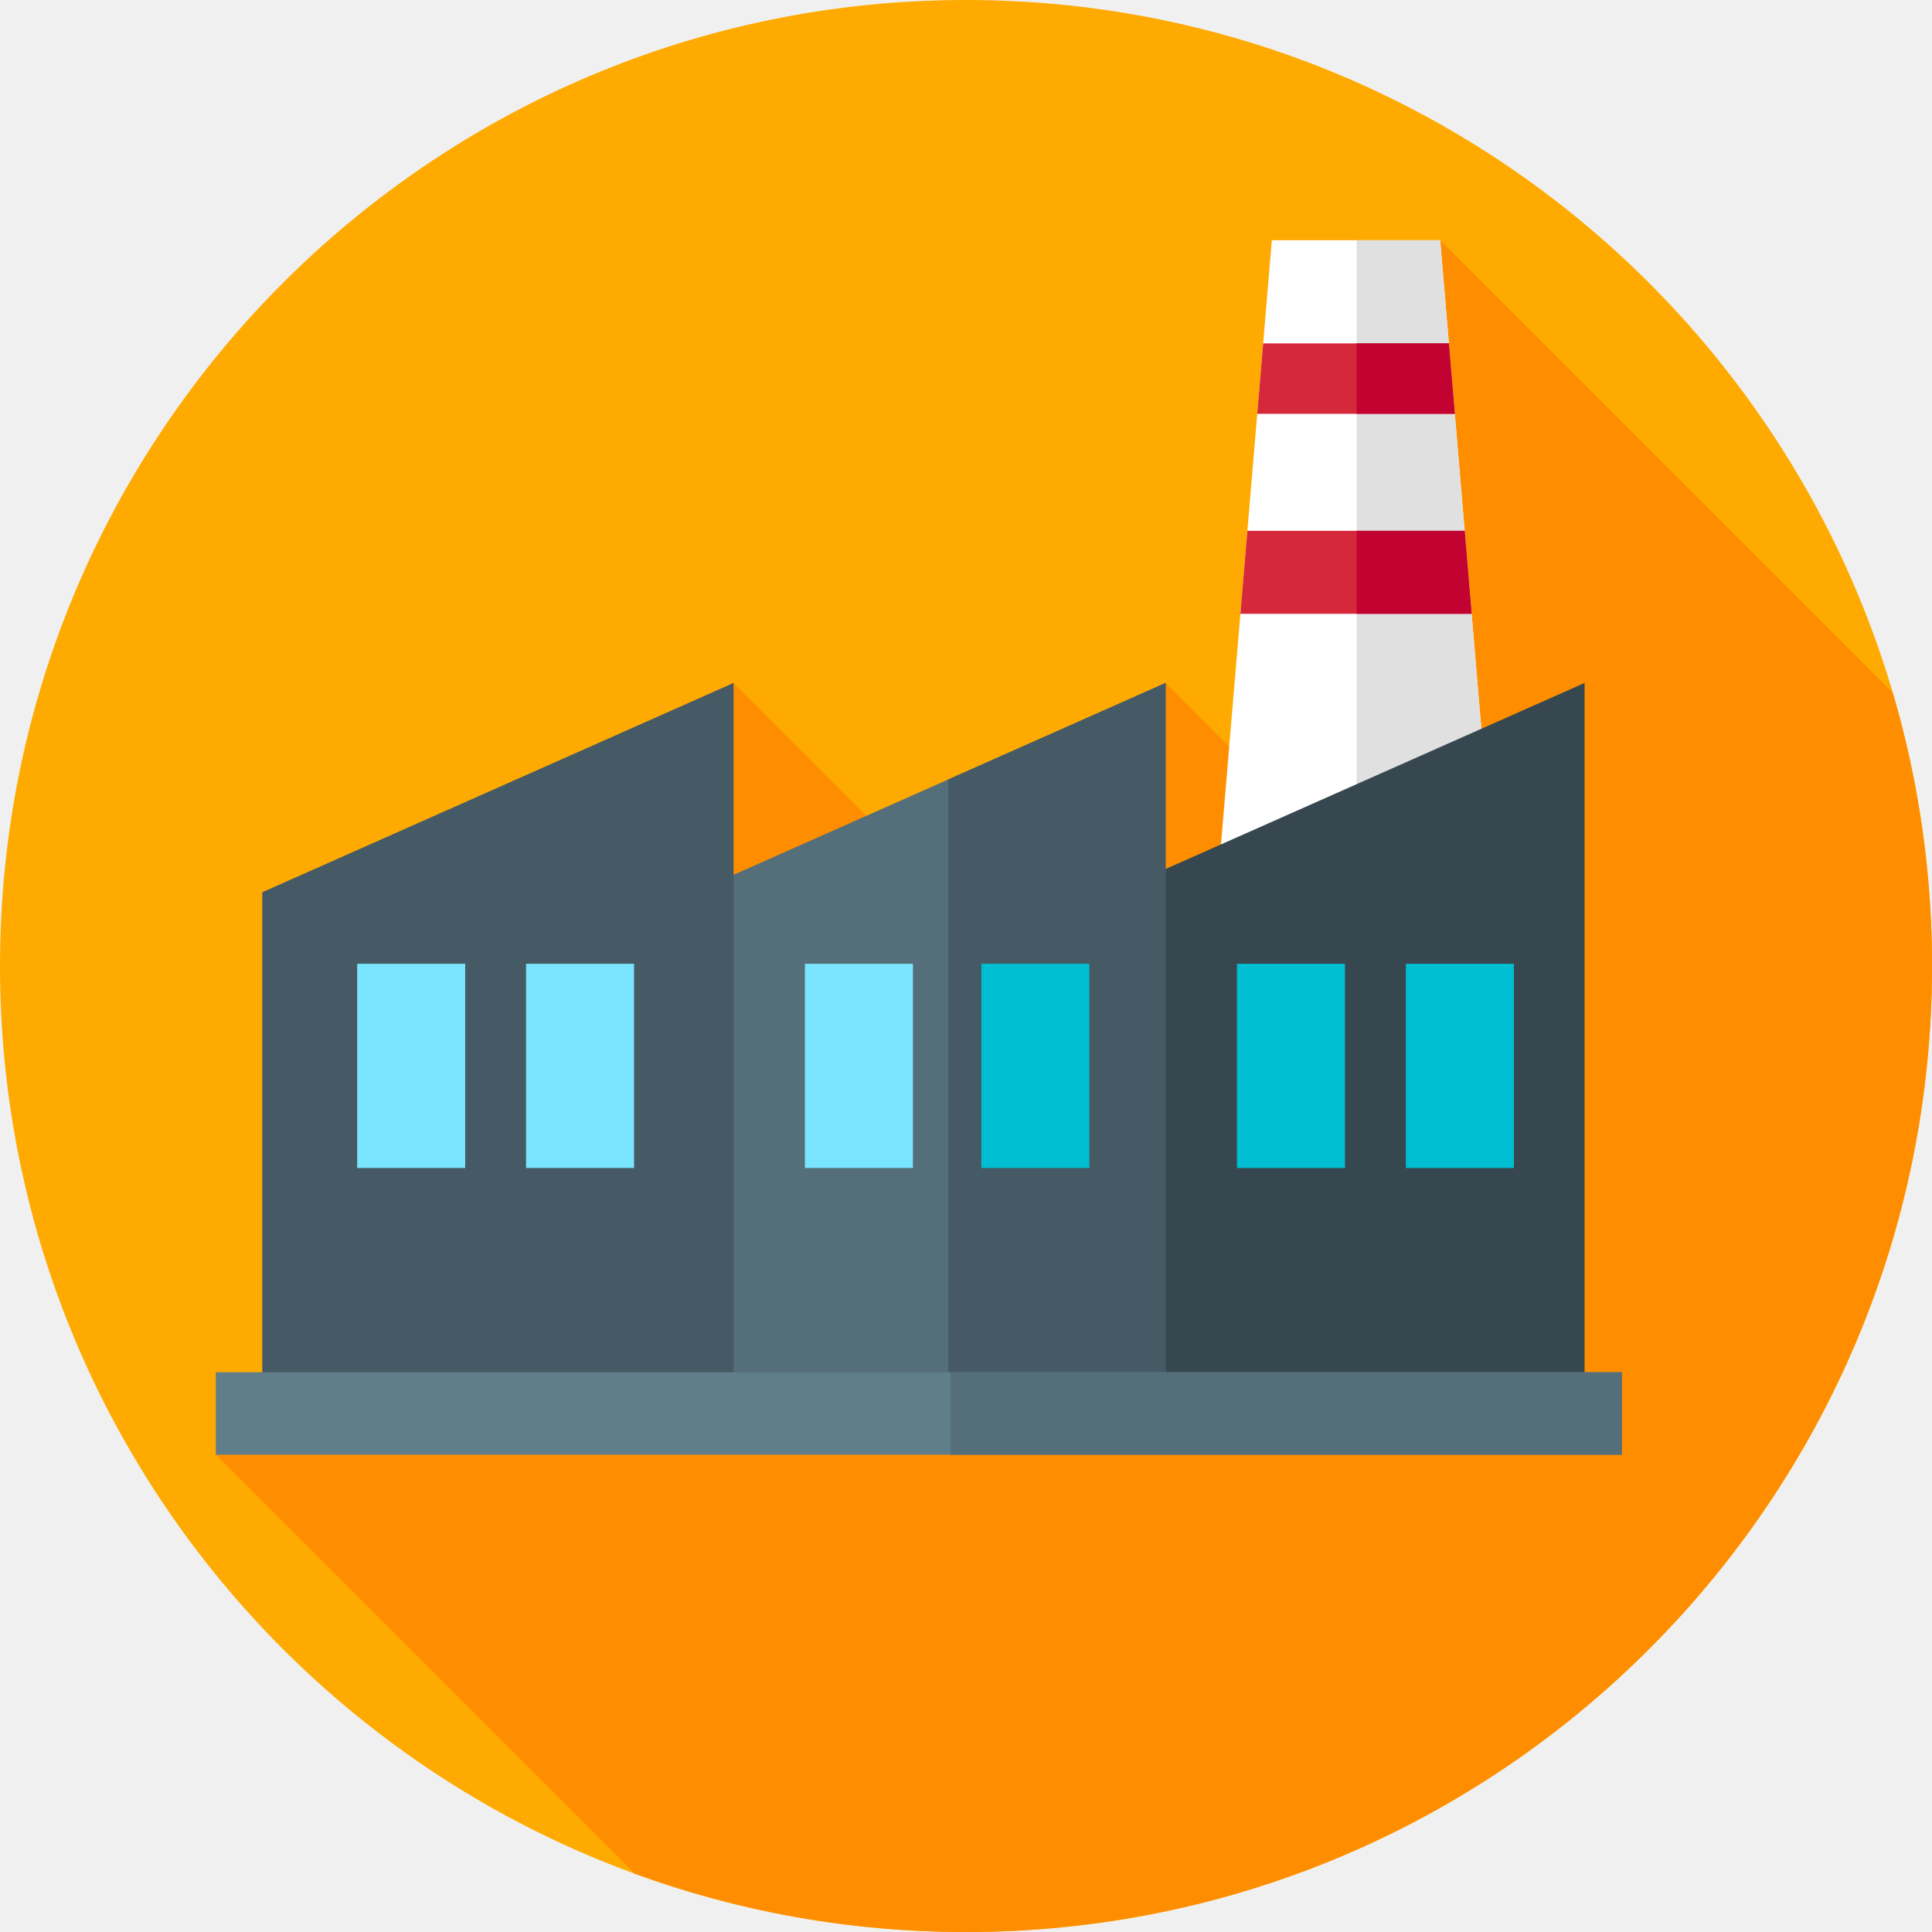
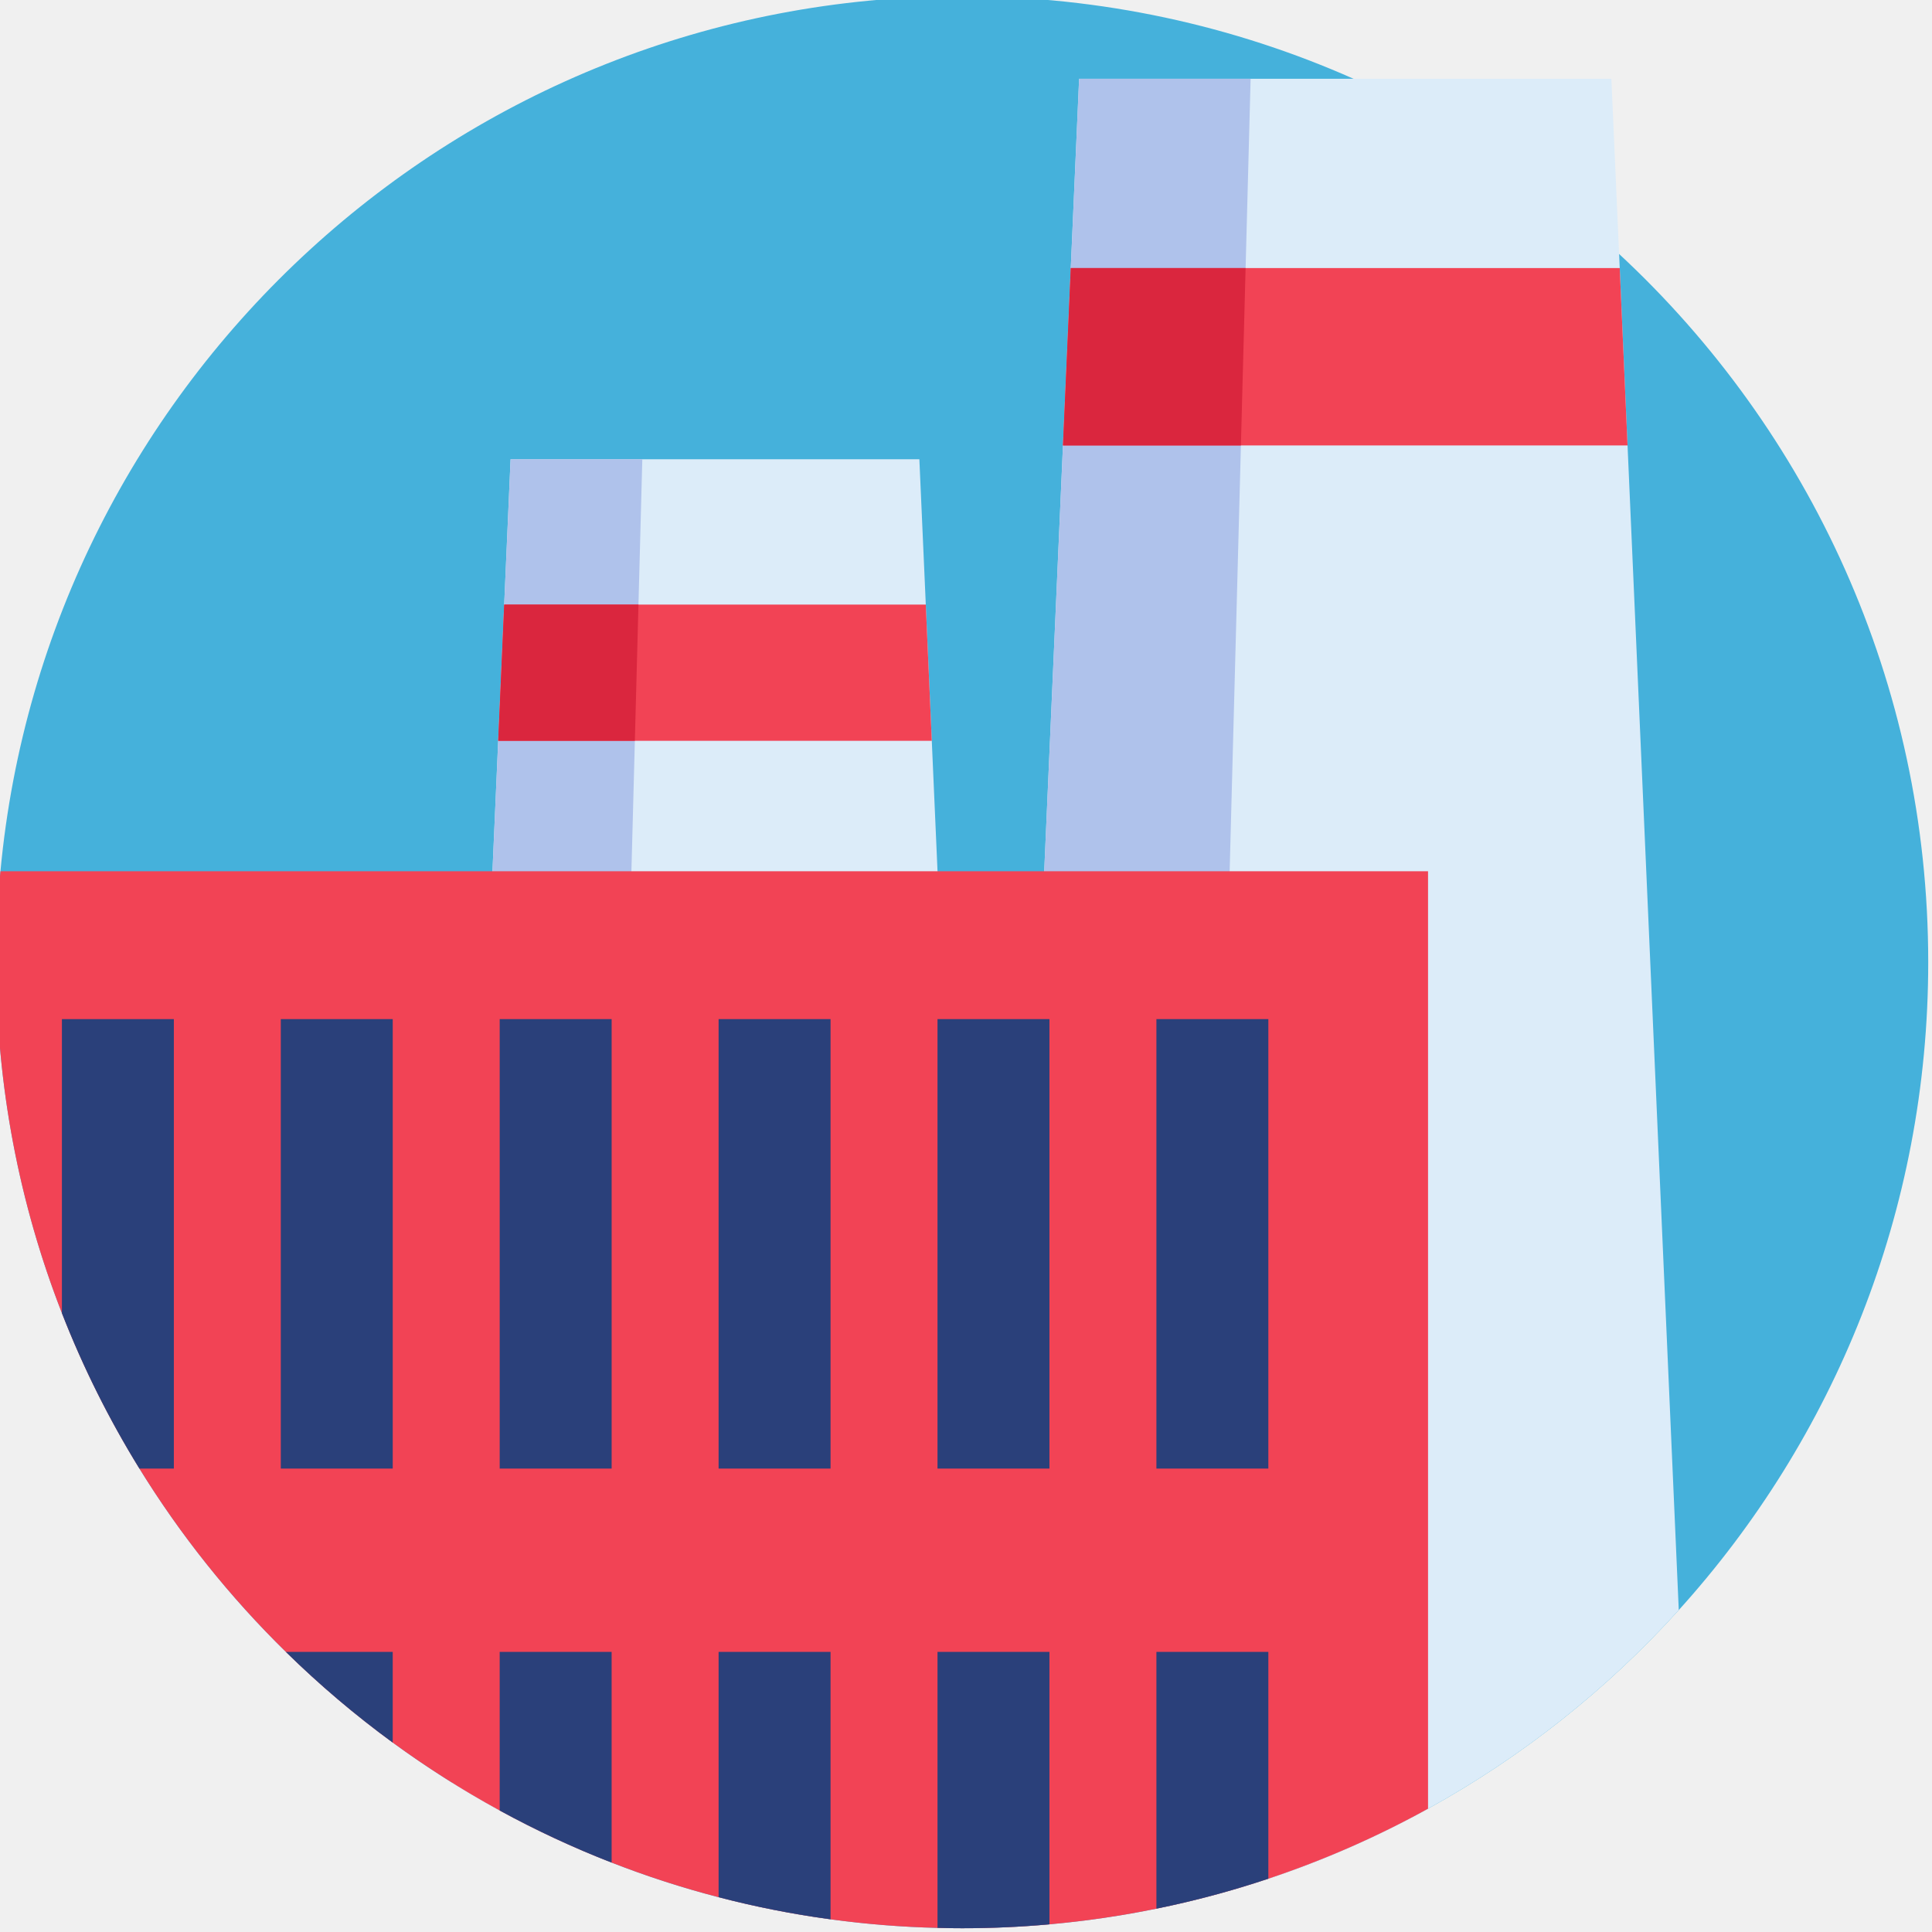
- <svg xmlns="http://www.w3.org/2000/svg" version="1.1" id="Capa_1" x="0px" y="0px" viewBox="0 0 512 512" style="enable-background:new 0 0 512 512;" xml:space="preserve">
-   <circle style="fill:#FEAA00;" cx="256" cy="256" r="256" />
-   <path style="fill:#FE8E00;" d="M512,256c0-25.148-3.643-49.441-10.401-72.401L381.667,63.667l-33.642,156.442l-39.124-39.124  l-24.931,89.564l-89.564-89.564L57.185,385.515l111.036,111.036C195.6,506.545,225.163,512,256,512C397.385,512,512,397.385,512,256  z" />
-   <polygon style="fill:#FFFFFF;" points="403.051,317.667 315.667,317.667 337.051,63.667 381.667,63.667 " />
-   <polygon style="fill:#E0E0E0;" points="381.667,63.667 359.524,63.667 359.524,317.667 403.051,317.667 " />
-   <polygon style="fill:#D6283B;" points="328.716,162.667 390.001,162.667 388.149,140.667 330.568,140.667 " />
-   <polygon style="fill:#C20231;" points="388.149,140.667 359.524,140.667 359.524,162.667 390.001,162.667 " />
-   <polygon style="fill:#D6283B;" points="334.749,91 333.178,109.667 385.539,109.667 383.968,91 " />
-   <polygon style="fill:#C20231;" points="383.968,91 359.524,91 359.524,109.667 385.539,109.667 " />
-   <polygon style="fill:#37474F;" points="419.927,378.003 295.023,378.003 295.023,236.456 419.927,180.985 " />
-   <polygon style="fill:#546E7A;" points="308.901,378.003 183.997,378.003 183.997,236.456 308.901,180.985 " />
-   <g>
-     <polygon style="fill:#455A64;" points="251.286,206.573 251.286,378.003 308.901,378.003 308.901,180.985  " />
-     <polygon style="fill:#455A64;" points="194.406,378.003 69.502,378.003 69.502,236.456 194.406,180.985  " />
+ <svg xmlns="http://www.w3.org/2000/svg" height="512pt" version="1.1" viewBox="1 1 512 512" width="512pt">
+   <g id="surface1">
+     <path d="M 512 256 C 512 322.059 486.977 382.277 445.891 427.688 C 426.895 448.699 404.449 466.535 379.445 480.32 C 363.551 489.098 346.625 496.223 328.902 501.469 C 305.801 508.32 281.328 512 256 512 C 219.879 512 185.5 504.52 154.344 491.02 C 142.711 485.98 131.531 480.109 120.875 473.477 C 48.305 428.281 0 347.785 0 256 C 0 247.871 0.375 239.824 1.117 231.895 C 13.27 101.816 122.746 0 256 0 C 292.918 0 328.004 7.816 359.707 21.879 C 385.734 33.426 409.484 49.184 430.078 68.305 C 480.465 115.055 512 181.844 512 256 Z M 512 256 " style=" stroke:none;fill-rule:nonzero;fill:rgb(27.059%,69.412%,85.882%);fill-opacity:1;" />
+     <path d="M 258.363 434.355 C 243.766 450.496 226.535 464.195 207.328 474.781 C 195.125 481.52 182.125 486.984 168.512 491.02 L 154.344 491.02 C 142.711 485.98 131.531 480.109 120.875 473.477 L 125.637 365.191 L 133.027 197.328 L 134.613 161.227 L 136.309 122.703 L 244.641 122.703 L 246.219 158.355 L 246.344 161.227 L 247.934 197.328 Z M 258.363 434.355 " style=" stroke:none;fill-rule:nonzero;fill:rgb(86.275%,92.549%,97.647%);fill-opacity:1;" />
+     <path d="M 171.219 122.703 L 163.434 416.949 L 125.637 365.191 L 133.027 197.324 L 134.617 161.223 L 136.309 122.703 Z M 171.219 122.703 " style=" stroke:none;fill-rule:nonzero;fill:rgb(68.627%,76.078%,92.157%);fill-opacity:1;" />
+     <path d="M 247.934 197.324 L 133.027 197.324 L 134.617 161.223 L 246.344 161.223 Z M 247.934 197.324 " style=" stroke:none;fill-rule:nonzero;fill:rgb(94.902%,26.275%,33.333%);fill-opacity:1;" />
+     <path d="M 170.199 161.223 L 169.242 197.324 L 133.027 197.324 L 134.617 161.223 Z M 170.199 161.223 " style=" stroke:none;fill-rule:nonzero;fill:rgb(85.49%,14.902%,24.314%);fill-opacity:1;" />
+     <path d="M 445.891 427.688 C 426.895 448.699 404.449 466.535 379.445 480.32 C 363.551 489.098 346.625 496.223 328.902 501.469 L 265.863 501.469 L 273.074 337.629 L 282.695 119.047 L 284.766 72.035 L 286.973 21.879 L 428.031 21.879 L 430.078 68.305 L 430.246 72.035 L 432.316 119.047 Z M 445.891 427.688 " style=" stroke:none;fill-rule:nonzero;fill:rgb(86.275%,92.549%,97.647%);fill-opacity:1;" />
+     <path d="M 332.426 21.879 L 322.289 405.023 L 273.074 337.629 L 282.695 119.047 L 284.766 72.035 L 286.973 21.879 Z M 332.426 21.879 " style=" stroke:none;fill-rule:nonzero;fill:rgb(68.627%,76.078%,92.157%);fill-opacity:1;" />
+     <path d="M 379.445 231.895 L 379.445 480.32 C 366.027 487.727 351.879 493.953 337.125 498.875 C 327.48 502.105 317.586 504.758 307.461 506.816 C 298.191 508.719 288.727 510.109 279.113 510.965 C 271.508 511.656 263.797 512 256 512 C 253.805 512 251.621 511.969 249.449 511.906 C 239.855 511.676 230.398 510.914 221.102 509.637 C 211.016 508.27 201.113 506.305 191.438 503.777 C 181.75 501.27 172.281 498.195 163.086 494.602 C 152.859 490.633 142.953 486.012 133.422 480.801 C 123.559 475.406 114.094 469.391 105.074 462.797 C 95.055 455.473 85.598 447.445 76.77 438.773 C 61.953 424.25 48.891 407.938 37.949 390.188 C 29.926 377.176 23.031 363.395 17.406 348.984 C 6.164 320.156 0 288.801 0 256 C 0 247.871 0.375 239.824 1.117 231.895 Z M 379.445 231.895 " style=" stroke:none;fill-rule:nonzero;fill:rgb(94.902%,26.275%,33.333%);fill-opacity:1;" />
+     <path d="M 432.316 119.047 L 282.695 119.047 L 284.766 72.035 L 430.246 72.035 Z M 432.316 119.047 " style=" stroke:none;fill-rule:nonzero;fill:rgb(94.902%,26.275%,33.333%);fill-opacity:1;" />
+     <path d="M 331.098 72.035 L 329.852 119.047 L 282.695 119.047 L 284.766 72.035 Z M 331.098 72.035 " style=" stroke:none;fill-rule:nonzero;fill:rgb(85.49%,14.902%,24.314%);fill-opacity:1;" />
+     <path d="M 307.461 271.074 L 337.125 271.074 L 337.125 390.188 L 307.461 390.188 Z M 307.461 271.074 " style=" stroke:none;fill-rule:nonzero;fill:rgb(16.471%,25.098%,47.843%);fill-opacity:1;" />
+     <path d="M 47.074 271.078 L 47.074 390.188 L 37.949 390.188 C 29.926 377.176 23.031 363.395 17.406 348.984 L 17.406 271.078 Z M 47.074 271.078 " style=" stroke:none;fill-rule:nonzero;fill:rgb(16.471%,25.098%,47.843%);fill-opacity:1;" />
+     <path d="M 75.414 271.074 L 105.078 271.074 L 105.078 390.188 L 75.414 390.188 Z M 75.414 271.074 " style=" stroke:none;fill-rule:nonzero;fill:rgb(16.471%,25.098%,47.843%);fill-opacity:1;" />
+     <path d="M 133.426 271.074 L 163.09 271.074 L 163.09 390.188 L 133.426 390.188 Z M 133.426 271.074 " style=" stroke:none;fill-rule:nonzero;fill:rgb(16.471%,25.098%,47.843%);fill-opacity:1;" />
+     <path d="M 191.438 271.074 L 221.102 271.074 L 221.102 390.188 L 191.438 390.188 Z M 191.438 271.074 " style=" stroke:none;fill-rule:nonzero;fill:rgb(16.471%,25.098%,47.843%);fill-opacity:1;" />
+     <path d="M 249.449 271.074 L 279.113 271.074 L 279.113 390.188 L 249.449 390.188 Z M 249.449 271.074 " style=" stroke:none;fill-rule:nonzero;fill:rgb(16.471%,25.098%,47.843%);fill-opacity:1;" />
+     <path d="M 337.125 438.773 L 337.125 498.875 C 327.48 502.105 317.586 504.758 307.461 506.816 L 307.461 438.773 Z M 337.125 438.773 " style=" stroke:none;fill-rule:nonzero;fill:rgb(16.471%,25.098%,47.843%);fill-opacity:1;" />
+     <path d="M 105.074 438.773 L 105.074 462.797 C 95.055 455.473 85.598 447.445 76.77 438.773 Z M 105.074 438.773 " style=" stroke:none;fill-rule:nonzero;fill:rgb(16.471%,25.098%,47.843%);fill-opacity:1;" />
+     <path d="M 163.086 438.773 L 163.086 494.602 C 152.859 490.633 142.953 486.012 133.422 480.801 L 133.422 438.773 Z M 163.086 438.773 " style=" stroke:none;fill-rule:nonzero;fill:rgb(16.471%,25.098%,47.843%);fill-opacity:1;" />
+     <path d="M 221.102 438.773 L 221.102 509.637 C 211.016 508.27 201.113 506.305 191.438 503.777 L 191.438 438.773 Z M 221.102 438.773 " style=" stroke:none;fill-rule:nonzero;fill:rgb(16.471%,25.098%,47.843%);fill-opacity:1;" />
+     <path d="M 279.113 438.773 L 279.113 510.965 C 271.508 511.656 263.797 512 256 512 C 253.805 512 251.621 511.969 249.449 511.906 L 249.449 438.773 Z M 279.113 438.773 " style=" stroke:none;fill-rule:nonzero;fill:rgb(16.471%,25.098%,47.843%);fill-opacity:1;" />
  </g>
-   <rect x="57.19" y="363.66" style="fill:#607D8A;" width="372.63" height="21.858" />
-   <rect x="251.95" y="363.66" style="fill:#546E7A;" width="177.86" height="21.858" />
-   <g>
-     <rect x="94.66" y="255.41" style="fill:#7AE5FE;" width="28.624" height="54.12" />
-     <rect x="139.41" y="255.41" style="fill:#7AE5FE;" width="28.624" height="54.12" />
-     <rect x="213.31" y="255.41" style="fill:#7AE5FE;" width="28.624" height="54.12" />
-   </g>
-   <g>
-     <rect x="260.07" y="255.41" style="fill:#00BED2;" width="28.624" height="54.12" />
-     <rect x="327.81" y="255.41" style="fill:#00BED2;" width="28.624" height="54.12" />
-     <rect x="372.57" y="255.41" style="fill:#00BED2;" width="28.624" height="54.12" />
-   </g>
-   <g>
- </g>
-   <g>
- </g>
-   <g>
- </g>
-   <g>
- </g>
-   <g>
- </g>
-   <g>
- </g>
-   <g>
- </g>
-   <g>
- </g>
-   <g>
- </g>
-   <g>
- </g>
-   <g>
- </g>
-   <g>
- </g>
-   <g>
- </g>
-   <g>
- </g>
-   <g>
- </g>
</svg>
